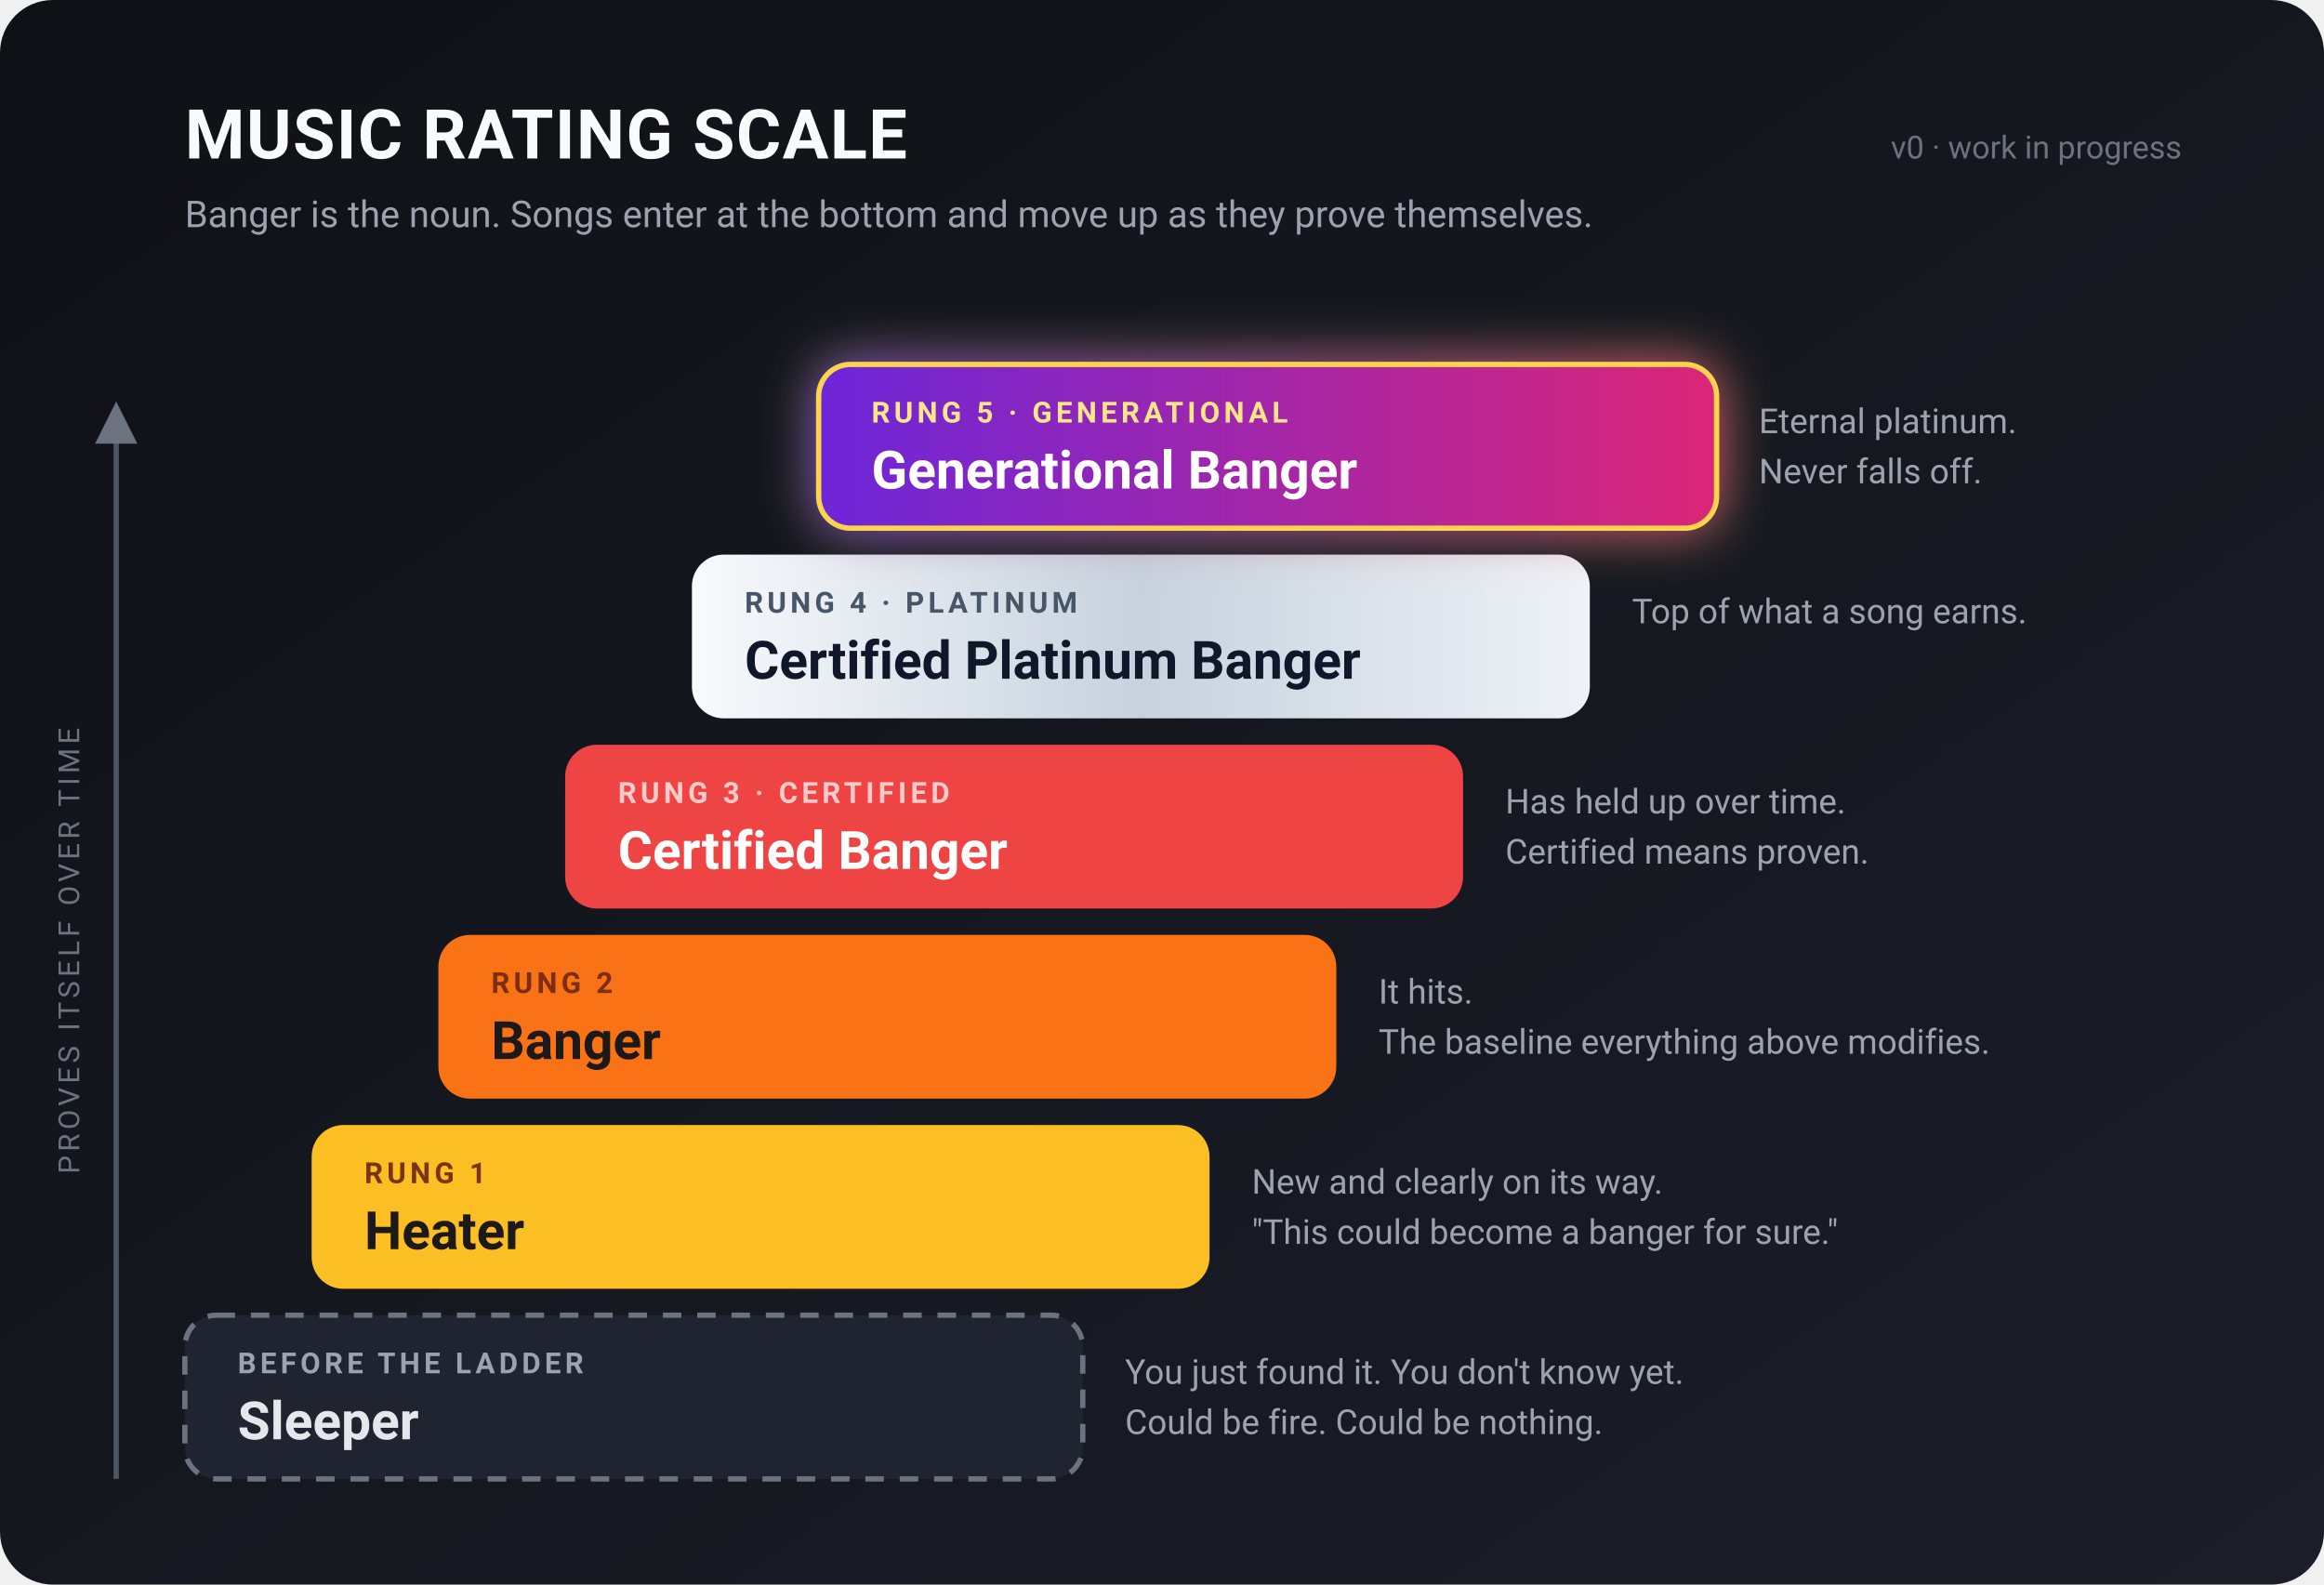
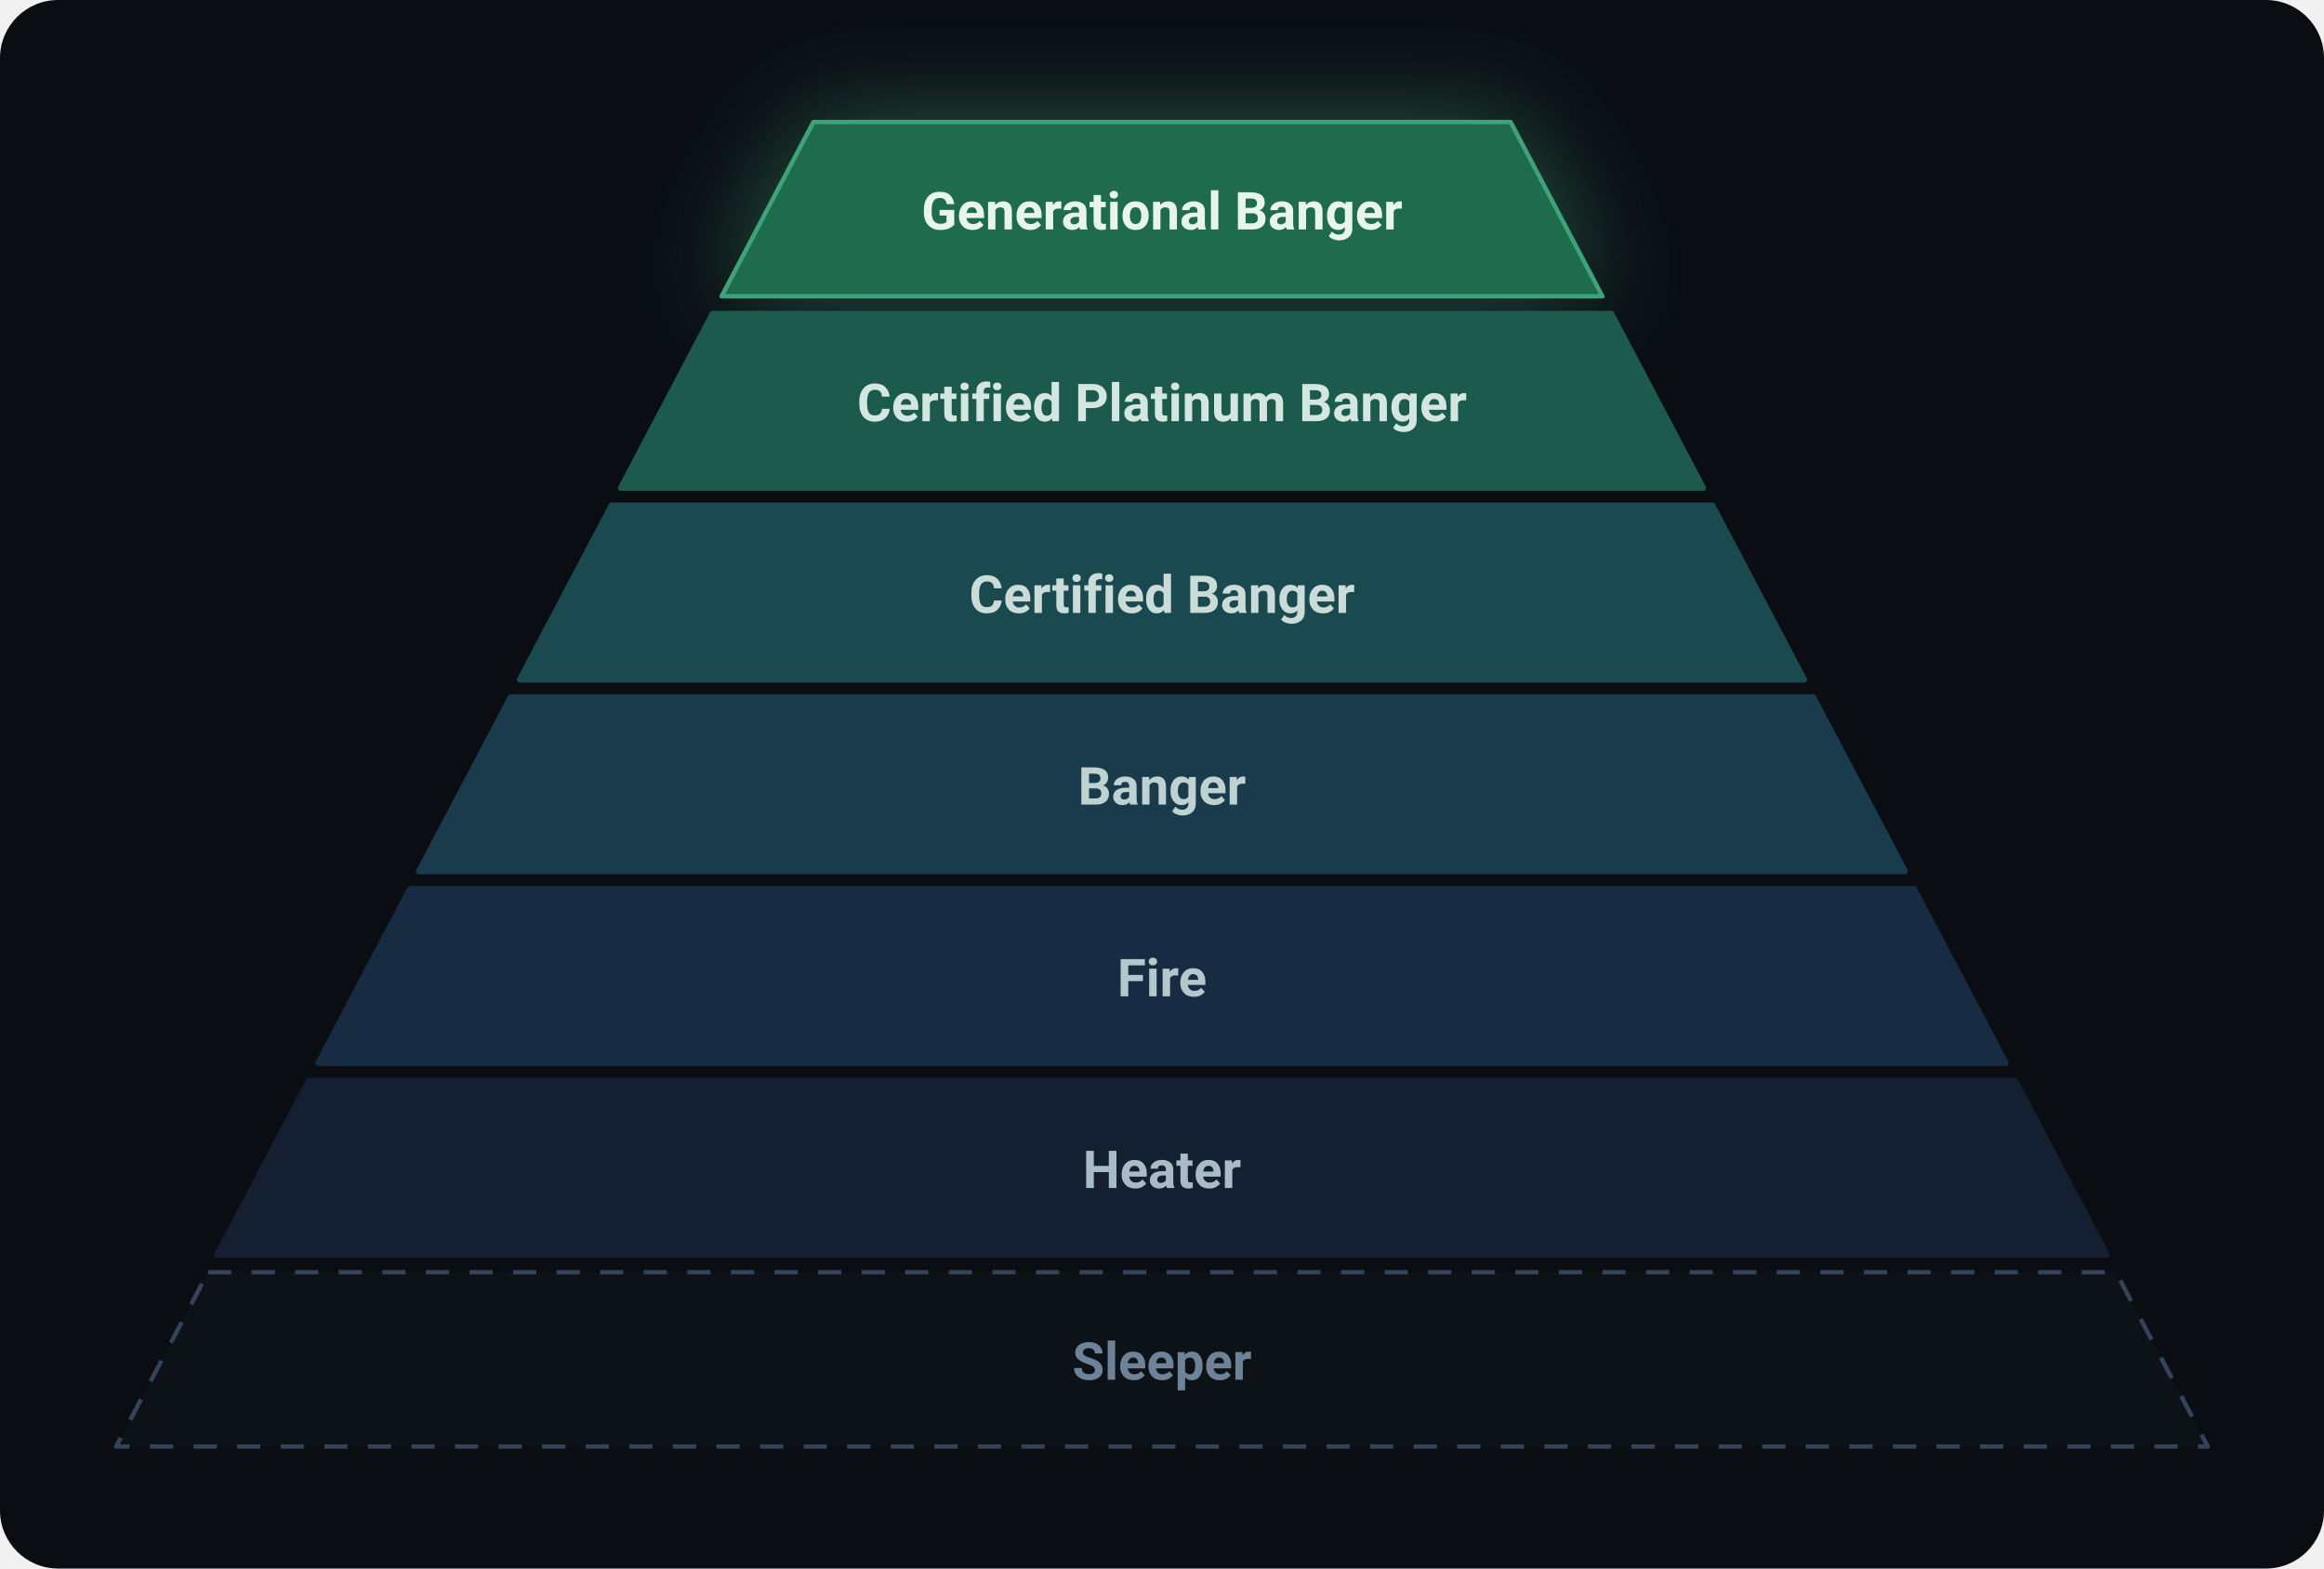
- <svg xmlns="http://www.w3.org/2000/svg" width="880" height="600" viewBox="0 0 880 600" role="img" aria-labelledby="t d" font-family="-apple-system, BlinkMacSystemFont, 'Segoe UI', Roboto, Helvetica, Arial, sans-serif">
+ <svg xmlns="http://www.w3.org/2000/svg" width="800" height="540" viewBox="0 0 800 540" role="img" aria-label="Music rating scale pyramid: Sleeper, Heater, Fire, Banger, Certified Banger, Certified Platinum Banger, Generational Banger" font-family="-apple-system, BlinkMacSystemFont, 'Segoe UI', Roboto, Helvetica, Arial, sans-serif" font-size="18" font-weight="600" text-anchor="middle">
  <defs>
-     <linearGradient id="bg" x1="0" y1="0" x2="1" y2="1">
-       <stop offset="0" stop-color="#0f1116" />
-       <stop offset="1" stop-color="#1b1e28" />
-     </linearGradient>
-     <linearGradient id="plat" x1="0" y1="0" x2="1" y2="0">
-       <stop offset="0" stop-color="#f8fafc" />
-       <stop offset="0.5" stop-color="#c7d2de" />
-       <stop offset="1" stop-color="#eef2f7" />
-     </linearGradient>
-     <linearGradient id="gen" x1="0" y1="0" x2="1" y2="0">
-       <stop offset="0" stop-color="#6d28d9" />
-       <stop offset="1" stop-color="#db2777" />
-     </linearGradient>
-     <filter id="glow" x="-20%" y="-60%" width="140%" height="220%">
-       <feGaussianBlur stdDeviation="10" result="b" />
-       <feMerge>
-         <feMergeNode in="b" />
-         <feMergeNode in="SourceGraphic" />
-       </feMerge>
+     <filter id="glow" x="-40%" y="-120%" width="180%" height="340%">
+       <feGaussianBlur stdDeviation="18" />
    </filter>
-     <marker id="arrow" viewBox="0 0 10 10" refX="5" refY="5" markerWidth="8" markerHeight="8" orient="auto-start-reverse">
-       <path d="M 0 0 L 10 5 L 0 10 z" fill="#6b7280" />
-     </marker>
  </defs>
-   <rect width="880" height="600" rx="20" fill="url(#bg)" />
-   <text x="70" y="60" font-size="26" font-weight="700" fill="#f9fafb" letter-spacing="0.5">MUSIC RATING SCALE</text>
-   <text x="70" y="86" font-size="14" fill="#9ca3af">Banger is the noun. Songs enter at the bottom and move up as they prove themselves.</text>
-   <text x="716" y="60" font-size="12" fill="#6b7280">v0 · work in progress</text>
-   <line x1="44" y1="560" x2="44" y2="160" stroke="#4b5563" stroke-width="2" marker-end="url(#arrow)" />
-   <text x="30" y="360" font-size="11" fill="#6b7280" letter-spacing="1.5" text-anchor="middle" transform="rotate(-90 30 360)">PROVES ITSELF OVER TIME</text>
-   <rect x="70" y="498" width="340" height="62" rx="12" fill="#1f2430" stroke="#6b7280" stroke-width="2" stroke-dasharray="7 6" />
-   <text x="90" y="520" font-size="11" font-weight="600" fill="#9ca3af" letter-spacing="1.5">BEFORE THE LADDER</text>
-   <text x="90" y="545" font-size="20" font-weight="700" fill="#e5e7eb">Sleeper</text>
-   <text x="426" y="524" font-size="13" fill="#9ca3af">You just found it. You don't know yet.</text>
-   <text x="426" y="543" font-size="13" fill="#9ca3af">Could be fire. Could be nothing.</text>
-   <rect x="118" y="426" width="340" height="62" rx="12" fill="#fbbf24" />
-   <text x="138" y="448" font-size="11" font-weight="600" fill="#78350f" letter-spacing="1.5">RUNG 1</text>
-   <text x="138" y="473" font-size="20" font-weight="700" fill="#1c1917">Heater</text>
-   <text x="474" y="452" font-size="13" fill="#9ca3af">New and clearly on its way.</text>
-   <text x="474" y="471" font-size="13" fill="#9ca3af">"This could become a banger for sure."</text>
-   <rect x="166" y="354" width="340" height="62" rx="12" fill="#f97316" />
-   <text x="186" y="376" font-size="11" font-weight="600" fill="#7c2d12" letter-spacing="1.5">RUNG 2</text>
-   <text x="186" y="401" font-size="20" font-weight="700" fill="#1c1917">Banger</text>
-   <text x="522" y="380" font-size="13" fill="#9ca3af">It hits.</text>
-   <text x="522" y="399" font-size="13" fill="#9ca3af">The baseline everything above modifies.</text>
-   <rect x="214" y="282" width="340" height="62" rx="12" fill="#ef4444" />
-   <text x="234" y="304" font-size="11" font-weight="600" fill="#fecaca" letter-spacing="1.5">RUNG 3 · CERTIFIED</text>
-   <text x="234" y="329" font-size="20" font-weight="700" fill="#ffffff">Certified Banger</text>
-   <text x="570" y="308" font-size="13" fill="#9ca3af">Has held up over time.</text>
-   <text x="570" y="327" font-size="13" fill="#9ca3af">Certified means proven.</text>
-   <rect x="262" y="210" width="340" height="62" rx="12" fill="url(#plat)" />
-   <text x="282" y="232" font-size="11" font-weight="600" fill="#475569" letter-spacing="1.5">RUNG 4 · PLATINUM</text>
-   <text x="282" y="257" font-size="20" font-weight="700" fill="#0f172a">Certified Platinum Banger</text>
-   <text x="618" y="236" font-size="13" fill="#9ca3af">Top of what a song earns.</text>
-   <rect x="310" y="138" width="340" height="62" rx="12" fill="url(#gen)" stroke="#fcd34d" stroke-width="2" filter="url(#glow)" />
-   <text x="330" y="160" font-size="11" font-weight="600" fill="#fde68a" letter-spacing="1.5">RUNG 5 · GENERATIONAL</text>
-   <text x="330" y="185" font-size="20" font-weight="700" fill="#ffffff">Generational Banger</text>
-   <text x="666" y="164" font-size="13" fill="#9ca3af">Eternal platinum.</text>
-   <text x="666" y="183" font-size="13" fill="#9ca3af">Never falls off.</text>
+   <rect width="800" height="540" rx="20" fill="#0a0d12" />
+   <polygon points="280,42 520,42 551.6,102 248.4,102" fill="#3fa37a" opacity="0.5" filter="url(#glow)" />
+   <polygon points="280,42 520,42 551.6,102 248.4,102" fill="#1f6b4d" stroke="#3fa37a" stroke-width="1.5" stroke-linejoin="round" />
+   <text x="400" y="79" fill="#e8f5ee">Generational Banger</text>
+   <polygon points="245.3,108 554.7,108 586.3,168 213.7,168" fill="#1c5a4d" stroke="#1c5a4d" stroke-width="2" stroke-linejoin="round" />
+   <text x="400" y="145" fill="#d3e6df">Certified Platinum Banger</text>
+   <polygon points="210.5,174 589.5,174 621.1,234 178.9,234" fill="#1a4a4f" stroke="#1a4a4f" stroke-width="2" stroke-linejoin="round" />
+   <text x="400" y="211" fill="#c9dcd8">Certified Banger</text>
+   <polygon points="175.8,240 624.2,240 655.8,300 144.2,300" fill="#193b4c" stroke="#193b4c" stroke-width="2" stroke-linejoin="round" />
+   <text x="400" y="277" fill="#bfd2d2">Banger</text>
+   <polygon points="141.1,306 658.9,306 690.5,366 109.5,366" fill="#172c42" stroke="#172c42" stroke-width="2" stroke-linejoin="round" />
+   <text x="400" y="343" fill="#b4c7cc">Fire</text>
+   <polygon points="106.3,372 693.7,372 725.3,432 74.7,432" fill="#141f31" stroke="#141f31" stroke-width="2" stroke-linejoin="round" />
+   <text x="400" y="409" fill="#a9bcc6">Heater</text>
+   <polygon points="71.6,438 728.4,438 760,498 40,498" fill="#0d1219" stroke="#33445a" stroke-width="1.5" stroke-dasharray="8 7" stroke-linejoin="round" />
+   <text x="400" y="475" fill="#6f8398">Sleeper</text>
</svg>
